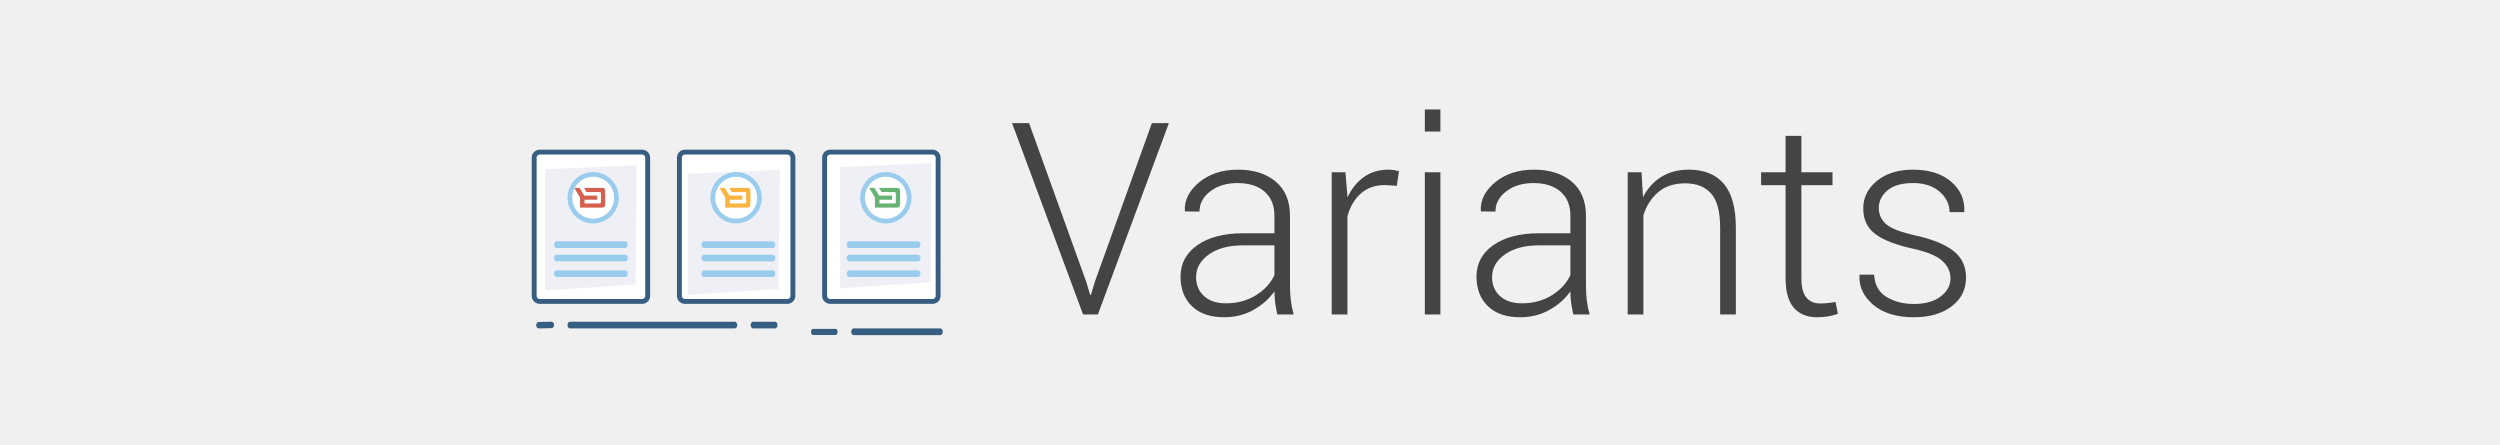
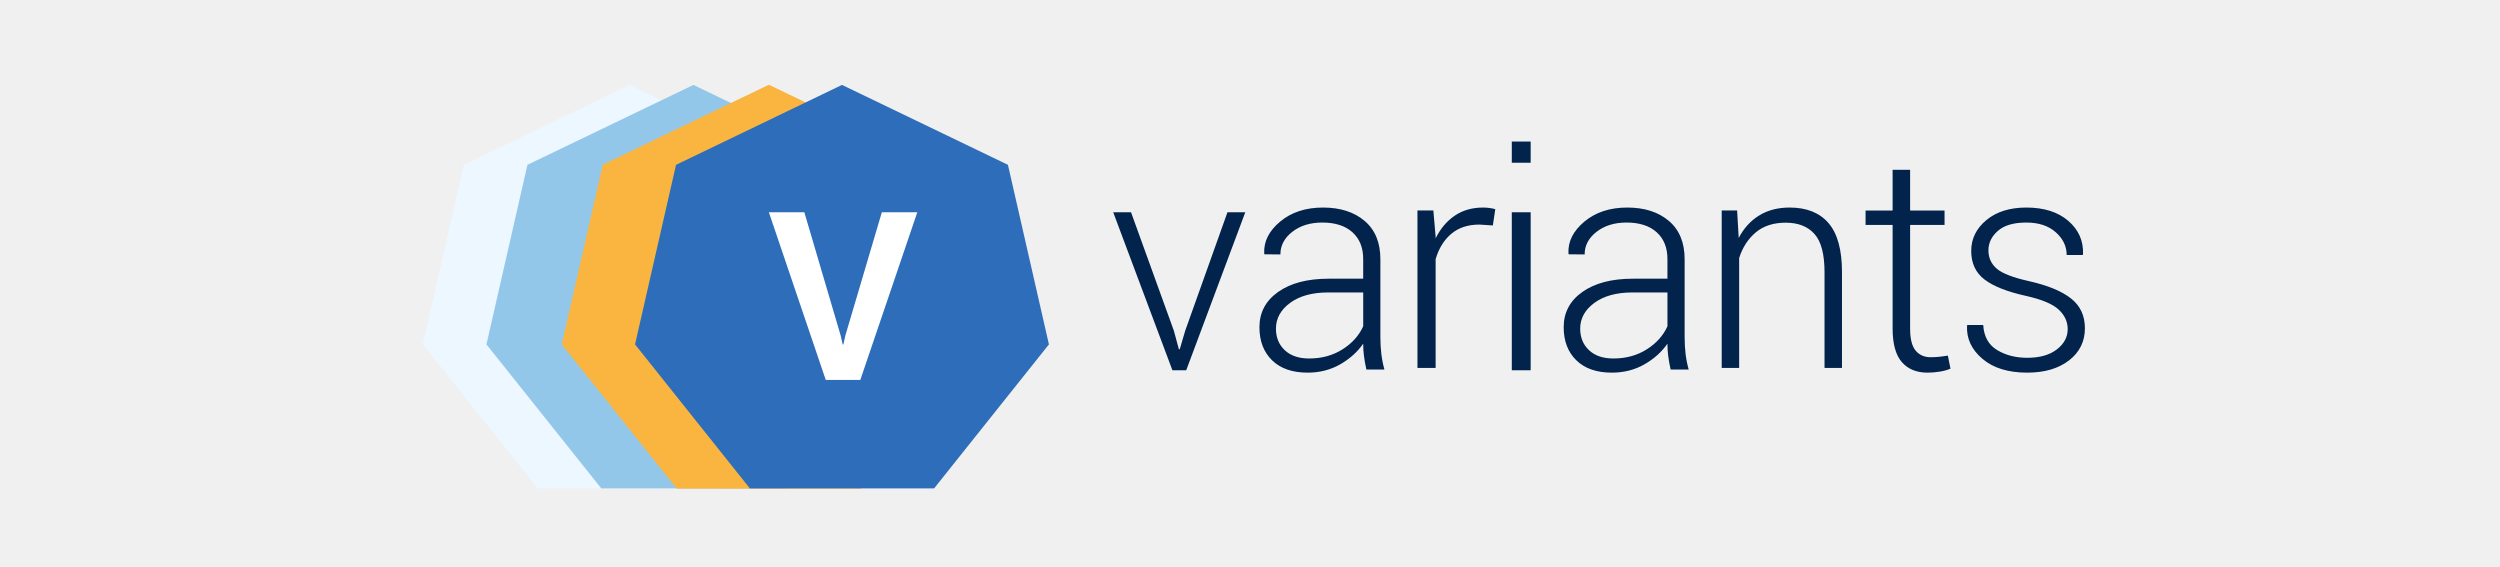
- <svg xmlns="http://www.w3.org/2000/svg" xmlns:xlink="http://www.w3.org/1999/xlink" width="1119px" height="199px" viewBox="0 0 1119 199" version="1.1">
-   <defs>
-     <polygon id="path-1" points="0 2.977 0 0.119 11.971 0.119 11.971 2.977" />
-     <polygon id="path-3" points="0 0 14 0 14 9 0 9" />
-     <polygon id="path-5" points="0 0 14 0 14 9 0 9" />
-     <polygon id="path-7" points="0 0 14 0 14 9 0 9" />
-   </defs>
+ <svg xmlns="http://www.w3.org/2000/svg" width="1060px" height="240px" viewBox="0 0 1060 240" version="1.1">
  <g id="Artboard" stroke="none" stroke-width="1" fill="none" fill-rule="evenodd">
-     <g id="Products_Product-variant" transform="translate(238, 57)">
-       <path d="M182.921,93 L144.079,93 C143.482,93 143,92.329 143,91.5 C143,90.671 143.482,90 144.079,90 L182.921,90 C183.518,90 184,90.671 184,91.5 C184,92.329 183.518,93 182.921,93" id="Path" fill="#375D81" fill-rule="nonzero" />
-       <path d="M90.902,90 L17.098,90 C16.492,90 16,89.329 16,88.5 C16,87.671 16.492,87 17.098,87 L90.902,87 C91.509,87 92,87.671 92,88.5 C92,89.329 91.509,90 90.902,90" id="Path" fill="#375D81" fill-rule="nonzero" />
-       <line x1="100" y1="88.5" x2="109" y2="88.5" id="Path" fill="#FFFFFF" fill-rule="nonzero" />
-       <path d="M108.923,90 L99.077,90 C98.483,90 98,89.329 98,88.5 C98,87.671 98.483,87 99.077,87 L108.923,87 C109.519,87 110,87.671 110,88.5 C110,89.329 109.519,90 108.923,90" id="Path" fill="#375D81" fill-rule="nonzero" />
-       <line x1="9" y1="88.463" x2="4" y2="88.537" id="Path" fill="#FFFFFF" fill-rule="nonzero" />
-       <path d="M3.143,90 C2.519,90 2.01,89.368 2,88.576 C1.991,87.778 2.495,87.121 3.126,87.108 L8.84,87 L8.857,87 C9.481,87 9.99,87.632 10,88.424 C10.009,89.222 9.505,89.879 8.874,89.892 L3.16,90 L3.143,90 Z" id="Path" fill="#375D81" fill-rule="nonzero" />
-       <line x1="126" y1="77.5" x2="173" y2="77.5" id="Path" fill="#FFFFFF" fill-rule="nonzero" />
-       <line x1="181" y1="77.5" x2="189" y2="77.5" id="Path" fill="#FFFFFF" fill-rule="nonzero" />
-       <g id="Group" transform="translate(125, 90)">
-         <g id="Clipped">
-           <mask id="mask-2" fill="white">
-             <use xlink:href="#path-1" />
-           </mask>
-           <g id="a" />
-           <path d="M10.88,2.977 L1.09,2.977 C0.488,2.977 -0,2.338 -0,1.548 C-0,0.758 0.488,0.119 1.09,0.119 L10.88,0.119 C11.484,0.119 11.971,0.758 11.971,1.548 C11.971,2.338 11.484,2.977 10.88,2.977" id="Path" fill="#375D81" fill-rule="nonzero" mask="url(#mask-2)" />
+     <g id="Group-2" transform="translate(177, 36)">
+       <g id="Group">
+         <g id="Group-4" transform="translate(135, 90) scale(-1, 1) translate(-135, -90) ">
+           <polygon id="Polygon" fill="#ECF7FF" points="180 0 250.365 33.886 267.744 110.027 219.05 171.087 140.95 171.087 92.256 110.027 109.635 33.886" />
+           <polygon id="Polygon" fill="#93C7EA" points="153 0 223.365 33.886 240.744 110.027 192.05 171.087 113.95 171.087 65.256 110.027 82.635 33.886" />
+           <polygon id="Polygon" fill="#F9B53F" points="121 0 191.365 33.886 208.744 110.027 160.05 171.087 81.95 171.087 33.256 110.027 50.635 33.886" />
+           <polygon id="Polygon" fill="#F9B53F" points="121 0 191.365 33.886 208.744 110.027 160.05 171.087 81.95 171.087 33.256 110.027 50.635 33.886" />
+           <polygon id="Polygon" fill="#2E6DBA" points="90 0 160.365 33.886 177.744 110.027 129.05 171.087 50.95 171.087 2.256 110.027 19.635 33.886" />
        </g>
+         <polygon id="V" fill="#FFFFFF" fill-rule="nonzero" points="187.77 125.094 211.939 54 196.9 54 181.422 106.295 180.592 110.055 180.299 110.055 179.42 106.197 164.039 54 149 54 173.121 125.094" />
      </g>
-       <path d="M49.518,78 L3.482,78 C2.111,78 1,76.912 1,75.571 L1,14.429 C1,13.088 2.111,12 3.482,12 L49.518,12 C50.889,12 52,13.088 52,14.429 L52,75.571 C52,76.912 50.889,78 49.518,78" id="Path" fill="#FFFFFF" fill-rule="nonzero" />
-       <polyline id="Path" fill="#EFEFF6" fill-rule="nonzero" points="46.53 70.343 6 73 6 18.771 47 17" />
-       <path d="M3.569,12.181 C2.81,12.181 2.193,12.794 2.193,13.549 L2.193,75.451 C2.193,76.206 2.81,76.819 3.569,76.819 L49.431,76.819 C50.191,76.819 50.807,76.206 50.807,75.451 L50.807,13.549 C50.807,12.794 50.191,12.181 49.431,12.181 L3.569,12.181 Z M49.431,79 L3.569,79 C1.601,79 0,77.408 0,75.451 L0,13.549 C0,11.592 1.601,10 3.569,10 L49.431,10 C51.399,10 53,11.592 53,13.549 L53,75.451 C53,77.408 51.399,79 49.431,79 Z" id="Shape" fill="#375D81" fill-rule="nonzero" />
-       <line x1="12" y1="52.5" x2="42" y2="52.5" id="Path" fill="#FFFFFF" fill-rule="nonzero" />
-       <path d="M41.9,54 L11.1,54 C10.492,54 10,53.33 10,52.5 C10,51.67 10.492,51 11.1,51 L41.9,51 C42.508,51 43,51.67 43,52.5 C43,53.33 42.508,54 41.9,54" id="Path" fill="#9ACDED" fill-rule="nonzero" />
-       <line x1="12" y1="58.5" x2="42" y2="58.5" id="Path" fill="#FFFFFF" fill-rule="nonzero" />
-       <path d="M41.9,60 L11.1,60 C10.492,60 10,59.33 10,58.5 C10,57.67 10.492,57 11.1,57 L41.9,57 C42.508,57 43,57.67 43,58.5 C43,59.33 42.508,60 41.9,60" id="Path" fill="#9ACDED" fill-rule="nonzero" />
-       <line x1="12" y1="65.5" x2="42" y2="65.5" id="Path" fill="#FFFFFF" fill-rule="nonzero" />
-       <path d="M41.9,67 L11.1,67 C10.492,67 10,66.329 10,65.5 C10,64.671 10.492,64 11.1,64 L41.9,64 C42.508,64 43,64.671 43,65.5 C43,66.329 42.508,67 41.9,67" id="Path" fill="#9ACDED" fill-rule="nonzero" />
-       <path d="M114.518,78 L68.482,78 C67.111,78 66,76.912 66,75.571 L66,14.429 C66,13.088 67.111,12 68.482,12 L114.518,12 C115.888,12 117,13.088 117,14.429 L117,75.571 C117,76.912 115.888,78 114.518,78" id="Path" fill="#FFFFFF" fill-rule="nonzero" />
-       <path d="M68.569,12.181 C67.81,12.181 67.193,12.794 67.193,13.549 L67.193,75.451 C67.193,76.206 67.81,76.819 68.569,76.819 L114.431,76.819 C115.191,76.819 115.807,76.206 115.807,75.451 L115.807,13.549 C115.807,12.794 115.191,12.181 114.431,12.181 L68.569,12.181 Z M114.431,79 L68.569,79 C66.601,79 65,77.408 65,75.451 L65,13.549 C65,11.592 66.601,10 68.569,10 L114.431,10 C116.399,10 118,11.592 118,13.549 L118,75.451 C118,77.408 116.399,79 114.431,79 Z" id="Shape" fill="#375D81" fill-rule="nonzero" />
-       <polyline id="Path" fill="#EFEFF6" fill-rule="nonzero" points="110.53 72.343 70 75 70 20.771 111 19" />
-       <line x1="77" y1="52.5" x2="107" y2="52.5" id="Path" fill="#FFFFFF" fill-rule="nonzero" />
-       <path d="M107.9,54 L77.1,54 C76.492,54 76,53.33 76,52.5 C76,51.67 76.492,51 77.1,51 L107.9,51 C108.508,51 109,51.67 109,52.5 C109,53.33 108.508,54 107.9,54" id="Path" fill="#9ACDED" fill-rule="nonzero" />
-       <line x1="77" y1="58.5" x2="107" y2="58.5" id="Path" fill="#FFFFFF" fill-rule="nonzero" />
-       <path d="M107.9,60 L77.1,60 C76.492,60 76,59.33 76,58.5 C76,57.67 76.492,57 77.1,57 L107.9,57 C108.508,57 109,57.67 109,58.5 C109,59.33 108.508,60 107.9,60" id="Path" fill="#9ACDED" fill-rule="nonzero" />
-       <line x1="77" y1="65.5" x2="107" y2="65.5" id="Path" fill="#FFFFFF" fill-rule="nonzero" />
-       <path d="M107.9,67 L77.1,67 C76.492,67 76,66.329 76,65.5 C76,64.671 76.492,64 77.1,64 L107.9,64 C108.508,64 109,64.671 109,65.5 C109,66.329 108.508,67 107.9,67" id="Path" fill="#9ACDED" fill-rule="nonzero" />
-       <path d="M179.518,78 L133.482,78 C132.112,78 131,76.912 131,75.571 L131,14.429 C131,13.088 132.112,12 133.482,12 L179.518,12 C180.888,12 182,13.088 182,14.429 L182,75.571 C182,76.912 180.888,78 179.518,78" id="Path" fill="#FFFFFF" fill-rule="nonzero" />
-       <path d="M133.569,12.181 C132.81,12.181 132.193,12.794 132.193,13.549 L132.193,75.451 C132.193,76.206 132.81,76.819 133.569,76.819 L179.431,76.819 C180.191,76.819 180.807,76.206 180.807,75.451 L180.807,13.549 C180.807,12.794 180.191,12.181 179.431,12.181 L133.569,12.181 Z M179.431,79 L133.569,79 C131.601,79 130,77.408 130,75.451 L130,13.549 C130,11.592 131.601,10 133.569,10 L179.431,10 C181.399,10 183,11.592 183,13.549 L183,75.451 C183,77.408 181.399,79 179.431,79 Z" id="Shape" fill="#375D81" fill-rule="nonzero" />
-       <polyline id="Path" fill="#EFEFF6" fill-rule="nonzero" points="178.53 69.343 138 72 138 17.771 179 16" />
-       <line x1="142" y1="52.5" x2="172" y2="52.5" id="Path" fill="#FFFFFF" fill-rule="nonzero" />
-       <path d="M172.9,54 L142.1,54 C141.492,54 141,53.33 141,52.5 C141,51.67 141.492,51 142.1,51 L172.9,51 C173.508,51 174,51.67 174,52.5 C174,53.33 173.508,54 172.9,54" id="Path" fill="#9ACDED" fill-rule="nonzero" />
-       <line x1="142" y1="58.5" x2="172" y2="58.5" id="Path" fill="#FFFFFF" fill-rule="nonzero" />
-       <path d="M172.9,60 L142.1,60 C141.492,60 141,59.33 141,58.5 C141,57.67 141.492,57 142.1,57 L172.9,57 C173.508,57 174,57.67 174,58.5 C174,59.33 173.508,60 172.9,60" id="Path" fill="#9ACDED" fill-rule="nonzero" />
-       <line x1="142" y1="65.5" x2="172" y2="65.5" id="Path" fill="#FFFFFF" fill-rule="nonzero" />
-       <path d="M172.9,67 L142.1,67 C141.492,67 141,66.329 141,65.5 C141,64.671 141.492,64 142.1,64 L172.9,64 C173.508,64 174,64.671 174,65.5 C174,66.329 173.508,67 172.9,67" id="Path" fill="#9ACDED" fill-rule="nonzero" />
-       <path d="M35,34.5 C35,40.299 30.299,45 24.5,45 C18.702,45 14,40.299 14,34.5 C14,28.701 18.702,24 24.5,24 C30.299,24 35,28.701 35,34.5" id="Path" fill="#EFEFF6" fill-rule="nonzero" />
-       <path d="M37,31.5 C37,37.299 32.299,42 26.5,42 C20.702,42 16,37.299 16,31.5 C16,25.701 20.702,21 26.5,21 C32.299,21 37,25.701 37,31.5" id="Path" fill="#FFFFFF" fill-rule="nonzero" />
-       <path d="M27.5,22.121 C22.329,22.121 18.121,26.329 18.121,31.5 C18.121,36.671 22.329,40.879 27.5,40.879 C32.671,40.879 36.879,36.671 36.879,31.5 C36.879,26.329 32.671,22.121 27.5,22.121 M27.5,43 C21.158,43 16,37.841 16,31.5 C16,25.158 21.158,20 27.5,20 C33.842,20 39,25.158 39,31.5 C39,37.841 33.842,43 27.5,43" id="Shape" fill="#9ACDED" fill-rule="nonzero" />
-       <g id="06_Backbase_B-icon_white_RGB" transform="translate(19, 27)">
-         <mask id="mask-4" fill="white">
-           <use xlink:href="#path-3" />
-         </mask>
-         <g id="Clip-2" />
-         <path d="M12.449,0.014 L4.362,0.014 L5.523,1.975 L5.989,1.975 L6.057,1.977 L11.488,1.977 C11.628,1.977 11.968,2.045 11.97,2.484 L11.97,6.544 C11.968,6.984 11.628,7.05 11.488,7.05 L4.641,7.067 L4.637,5.403 L10.273,5.403 L10.273,3.536 L4.515,3.543 L2.341,0 L0,0 L2.624,4.425 L2.621,8.998 L4.578,8.998 L4.578,9 L12.576,9 C13.476,9 14,8.24 14,6.718 L14,1.984 C14,0.678 13.476,0.014 12.449,0.014" id="Fill-1" fill="#D4604F" mask="url(#mask-4)" />
-       </g>
-       <path d="M101,34.5 C101,40.299 96.299,45 90.5,45 C84.702,45 80,40.299 80,34.5 C80,28.701 84.702,24 90.5,24 C96.299,24 101,28.701 101,34.5" id="Path" fill="#EFEFF6" fill-rule="nonzero" />
-       <path d="M103,31.5 C103,37.299 98.299,42 92.5,42 C86.702,42 82,37.299 82,31.5 C82,25.701 86.702,21 92.5,21 C98.299,21 103,25.701 103,31.5" id="Path" fill="#FFFFFF" fill-rule="nonzero" />
-       <path d="M91.5,22.121 C86.329,22.121 82.121,26.329 82.121,31.5 C82.121,36.671 86.329,40.879 91.5,40.879 C96.671,40.879 100.879,36.671 100.879,31.5 C100.879,26.329 96.671,22.121 91.5,22.121 M91.5,43 C85.158,43 80,37.841 80,31.5 C80,25.158 85.158,20 91.5,20 C97.842,20 103,25.158 103,31.5 C103,37.841 97.842,43 91.5,43" id="Shape" fill="#9ACDED" fill-rule="nonzero" />
-       <g id="06_Backbase_B-icon_white_RGB" transform="translate(84, 27)">
-         <mask id="mask-6" fill="white">
-           <use xlink:href="#path-5" />
-         </mask>
-         <g id="Clip-2" />
-         <path d="M12.449,0.014 L4.362,0.014 L5.523,1.975 L5.989,1.975 L6.057,1.977 L11.488,1.977 C11.628,1.977 11.968,2.045 11.97,2.484 L11.97,6.544 C11.968,6.984 11.628,7.05 11.488,7.05 L4.641,7.067 L4.637,5.403 L10.273,5.403 L10.273,3.536 L4.515,3.543 L2.341,0 L0,0 L2.624,4.425 L2.621,8.998 L4.578,8.998 L4.578,9 L12.576,9 C13.476,9 14,8.24 14,6.718 L14,1.984 C14,0.678 13.476,0.014 12.449,0.014" id="Fill-1" fill="#F9B53F" mask="url(#mask-6)" />
-       </g>
-       <path d="M167,34.5 C167,40.299 162.299,45 156.499,45 C150.702,45 146,40.299 146,34.5 C146,28.701 150.702,24 156.499,24 C162.299,24 167,28.701 167,34.5" id="Path" fill="#EFEFF6" fill-rule="nonzero" />
-       <path d="M168,31.5 C168,37.299 163.299,42 157.5,42 C151.702,42 147,37.299 147,31.5 C147,25.701 151.702,21 157.5,21 C163.299,21 168,25.701 168,31.5" id="Path" fill="#FFFFFF" fill-rule="nonzero" />
-       <path d="M158.5,22.121 C153.329,22.121 149.121,26.329 149.121,31.5 C149.121,36.671 153.329,40.879 158.5,40.879 C163.671,40.879 167.879,36.671 167.879,31.5 C167.879,26.329 163.671,22.121 158.5,22.121 M158.5,43 C152.158,43 147,37.841 147,31.5 C147,25.158 152.158,20 158.5,20 C164.842,20 170,25.158 170,31.5 C170,37.841 164.842,43 158.5,43" id="Shape" fill="#9ACDED" fill-rule="nonzero" />
-       <g id="06_Backbase_B-icon_white_RGB" transform="translate(151, 27)">
-         <mask id="mask-8" fill="white">
-           <use xlink:href="#path-7" />
-         </mask>
-         <g id="Clip-2" />
-         <path d="M12.449,0.014 L4.362,0.014 L5.523,1.975 L5.989,1.975 L6.057,1.977 L11.488,1.977 C11.628,1.977 11.968,2.045 11.97,2.484 L11.97,6.544 C11.968,6.984 11.628,7.05 11.488,7.05 L4.641,7.067 L4.637,5.403 L10.273,5.403 L10.273,3.536 L4.515,3.543 L2.341,0 L0,0 L2.624,4.425 L2.621,8.998 L4.578,8.998 L4.578,9 L12.576,9 C13.476,9 14,8.24 14,6.718 L14,1.984 C14,0.678 13.476,0.014 12.449,0.014" id="Fill-1" fill="#67B373" mask="url(#mask-8)" />
-       </g>
+       <path d="M325.955,121 L351,54 L343.444,54 L325.529,104.219 L323.213,112.083 L322.848,112.083 L320.715,104.219 L302.556,54 L295,54 L320.106,121 L325.955,121 Z M377.403,122 C382.509,122 387.105,120.836 391.19,118.509 C395.274,116.182 398.542,113.253 400.993,109.72 C400.993,111.424 401.095,113.107 401.299,114.769 C401.504,116.432 401.851,118.405 402.341,120.691 L402.341,120.691 L410,120.691 C409.387,118.489 408.948,116.265 408.683,114.021 C408.417,111.777 408.284,109.471 408.284,107.102 L408.284,107.102 L408.284,73.941 C408.284,66.877 406.058,61.454 401.606,57.672 C397.153,53.891 391.271,52 383.96,52 C376.607,52 370.551,53.984 365.792,57.953 C361.034,61.921 358.777,66.42 359.022,71.448 L359.022,71.448 L359.145,71.822 L365.884,71.884 C365.884,68.103 367.569,64.903 370.939,62.285 C374.309,59.667 378.547,58.358 383.653,58.358 C389.127,58.358 393.385,59.729 396.428,62.472 C399.471,65.215 400.993,68.996 400.993,73.817 L400.993,73.817 L400.993,82.169 L386.349,82.169 C377.363,82.169 370.224,84.039 364.935,87.779 C359.645,91.519 357,96.506 357,102.739 C357,108.598 358.787,113.273 362.361,116.764 C365.935,120.255 370.95,122 377.403,122 Z M378.083,116 C373.677,116 370.228,114.825 367.737,112.476 C365.246,110.127 364,107.09 364,103.365 C364,99.005 366.008,95.354 370.023,92.413 C374.038,89.471 379.401,88 386.114,88 L386.114,88 L401,88 L401,102.349 C399.188,106.328 396.244,109.598 392.167,112.159 C388.09,114.72 383.396,116 378.083,116 Z M431.704,120 L431.704,73.906 C433.031,69.339 435.246,65.75 438.349,63.138 C441.452,60.526 445.422,59.22 450.259,59.22 L450.259,59.22 L455.973,59.59 L457,52.679 C456.401,52.514 455.641,52.36 454.721,52.216 C453.801,52.072 452.848,52 451.864,52 C447.198,52 443.175,53.152 439.794,55.456 C436.412,57.759 433.716,60.968 431.704,65.082 L431.704,65.082 L431.704,64.341 L430.741,53.234 L424,53.234 L424,120 L431.704,120 Z M472,33 L472,24 L464,24 L464,33 L472,33 Z M472,121 L472,54 L464,54 L464,121 L472,121 Z M506.403,122 C511.509,122 516.105,120.836 520.19,118.509 C524.274,116.182 527.542,113.253 529.993,109.72 C529.993,111.424 530.095,113.107 530.299,114.769 C530.504,116.432 530.851,118.405 531.341,120.691 L531.341,120.691 L539,120.691 C538.387,118.489 537.948,116.265 537.683,114.021 C537.417,111.777 537.284,109.471 537.284,107.102 L537.284,107.102 L537.284,73.941 C537.284,66.877 535.058,61.454 530.606,57.672 C526.153,53.891 520.271,52 512.96,52 C505.607,52 499.551,53.984 494.792,57.953 C490.034,61.921 487.777,66.42 488.022,71.448 L488.022,71.448 L488.145,71.822 L494.884,71.884 C494.884,68.103 496.569,64.903 499.939,62.285 C503.309,59.667 507.547,58.358 512.653,58.358 C518.127,58.358 522.385,59.729 525.428,62.472 C528.471,65.215 529.993,68.996 529.993,73.817 L529.993,73.817 L529.993,82.169 L515.349,82.169 C506.363,82.169 499.224,84.039 493.935,87.779 C488.645,91.519 486,96.506 486,102.739 C486,108.598 487.787,113.273 491.361,116.764 C494.935,120.255 499.95,122 506.403,122 Z M507.083,116 C502.677,116 499.228,114.825 496.737,112.476 C494.246,110.127 493,107.09 493,103.365 C493,99.005 495.008,95.354 499.023,92.413 C503.038,89.471 508.401,88 515.114,88 L515.114,88 L530,88 L530,102.349 C528.188,106.328 525.244,109.598 521.167,112.159 C517.09,114.72 512.396,116 507.083,116 Z M560.4,120 L560.4,73.412 C561.839,68.887 564.193,65.257 567.461,62.521 C570.73,59.785 574.954,58.417 580.134,58.417 C585.397,58.417 589.456,60.001 592.314,63.169 C595.171,66.336 596.6,71.746 596.6,79.397 L596.6,79.397 L596.6,120 L604,120 L604,79.336 C604,69.956 602.109,63.056 598.326,58.633 C594.544,54.211 589.035,52 581.799,52 C576.825,52 572.518,53.121 568.88,55.363 C565.241,57.605 562.353,60.783 560.215,64.897 L560.215,64.897 L559.537,53.234 L553,53.234 L553,120 L560.4,120 Z M640.249,122 C642.007,122 643.765,121.855 645.523,121.564 C647.281,121.273 648.773,120.857 650,120.317 L650,120.317 L648.896,114.771 C647.424,115.02 646.126,115.197 645.002,115.301 C643.877,115.405 642.722,115.457 641.537,115.457 C638.92,115.457 636.825,114.532 635.25,112.683 C633.676,110.835 632.889,107.708 632.889,103.304 L632.889,103.304 L632.889,59.37 L647.486,59.37 L647.486,53.262 L632.889,53.262 L632.889,36 L625.468,36 L625.468,53.262 L614,53.262 L614,59.37 L625.468,59.37 L625.468,103.304 C625.468,109.786 626.767,114.522 629.363,117.513 C631.959,120.504 635.588,122 640.249,122 Z M682.531,122 C689.89,122 695.808,120.265 700.285,116.795 C704.762,113.325 707,108.785 707,103.175 C707,97.856 705.038,93.649 701.113,90.553 C697.188,87.457 691.28,85.016 683.389,83.229 C676.48,81.691 671.87,79.904 669.56,77.868 C667.25,75.832 666.095,73.256 666.095,70.139 C666.095,66.981 667.434,64.228 670.112,61.88 C672.79,59.532 676.807,58.358 682.163,58.358 C687.396,58.358 691.556,59.729 694.643,62.472 C697.729,65.215 699.273,68.435 699.273,72.134 L699.273,72.134 L706.08,72.134 L706.203,71.76 C706.407,66.108 704.322,61.402 699.947,57.641 C695.573,53.88 689.645,52 682.163,52 C675.13,52 669.478,53.776 665.206,57.329 C660.933,60.882 658.797,65.235 658.797,70.388 C658.797,75.624 660.688,79.676 664.47,82.543 C668.252,85.411 674.108,87.717 682.04,89.462 C688.704,90.958 693.314,92.89 695.869,95.259 C698.424,97.628 699.702,100.391 699.702,103.549 C699.702,106.915 698.169,109.783 695.103,112.151 C692.036,114.52 687.846,115.704 682.531,115.704 C677.624,115.704 673.362,114.603 669.744,112.401 C666.126,110.198 664.173,106.666 663.887,101.804 L663.887,101.804 L657.141,101.804 L657.019,102.178 C656.773,107.58 658.95,112.234 663.55,116.141 C668.149,120.047 674.476,122 682.531,122 Z" id="variants" fill="#02234B" fill-rule="nonzero" />
    </g>
-     <path d="M491.403,140.765 L523.191,55.118 L515.581,55.118 L489.998,126.294 L488.3,132 L487.949,132 L486.251,126.294 L460.61,55.118 L453,55.118 L484.788,140.765 L491.403,140.765 Z M547.895,142 C552.774,142 557.164,140.902 561.067,138.706 C564.97,136.51 568.092,133.745 570.434,130.412 C570.434,132.02 570.531,133.608 570.726,135.176 C570.922,136.745 571.253,138.608 571.722,140.765 L571.722,140.765 L579.039,140.765 C578.454,138.686 578.034,136.588 577.781,134.471 C577.527,132.353 577.4,130.176 577.4,127.941 L577.4,127.941 L577.4,96.647 C577.4,89.98 575.273,84.863 571.019,81.294 C566.765,77.725 561.145,75.941 554.159,75.941 C547.134,75.941 541.349,77.814 536.802,81.559 C532.255,85.304 530.099,89.549 530.333,94.294 L530.333,94.294 L530.45,94.647 L536.89,94.706 C536.89,91.137 538.5,88.118 541.719,85.647 C544.939,83.176 548.988,81.941 553.867,81.941 C559.096,81.941 563.165,83.235 566.072,85.824 C568.98,88.412 570.434,91.98 570.434,96.529 L570.434,96.529 L570.434,104.412 L556.442,104.412 C547.856,104.412 541.036,106.176 535.982,109.706 C530.928,113.235 528.401,117.941 528.401,123.824 C528.401,129.353 530.109,133.765 533.524,137.059 C536.938,140.353 541.729,142 547.895,142 Z M548.715,135.765 C544.539,135.765 541.27,134.676 538.909,132.5 C536.548,130.324 535.368,127.51 535.368,124.059 C535.368,120.02 537.27,116.637 541.075,113.912 C544.881,111.186 549.964,109.824 556.325,109.824 L556.325,109.824 L570.434,109.824 L570.434,123.118 C568.717,126.804 565.926,129.833 562.062,132.206 C558.199,134.578 553.75,135.765 548.715,135.765 Z M603.1,140.765 L603.1,96.824 C604.31,92.471 606.329,89.049 609.159,86.559 C611.988,84.069 615.608,82.824 620.018,82.824 L620.018,82.824 L625.228,83.176 L626.165,76.588 C625.619,76.431 624.926,76.284 624.087,76.147 C623.248,76.01 622.379,75.941 621.482,75.941 C617.228,75.941 613.559,77.039 610.476,79.235 C607.393,81.431 604.934,84.49 603.1,88.412 L603.1,88.412 L603.1,87.706 L602.222,77.118 L596.075,77.118 L596.075,140.765 L603.1,140.765 Z M644.723,58.882 L644.723,49 L637.756,49 L637.756,58.882 L644.723,58.882 Z M644.723,140.765 L644.723,77.118 L637.756,77.118 L637.756,140.765 L644.723,140.765 Z M680.374,142 C685.253,142 689.643,140.902 693.546,138.706 C697.449,136.51 700.571,133.745 702.913,130.412 C702.913,132.02 703.01,133.608 703.205,135.176 C703.401,136.745 703.732,138.608 704.201,140.765 L704.201,140.765 L711.518,140.765 C710.933,138.686 710.513,136.588 710.26,134.471 C710.006,132.353 709.879,130.176 709.879,127.941 L709.879,127.941 L709.879,96.647 C709.879,89.98 707.752,84.863 703.498,81.294 C699.244,77.725 693.624,75.941 686.638,75.941 C679.613,75.941 673.827,77.814 669.281,81.559 C664.734,85.304 662.578,89.549 662.812,94.294 L662.812,94.294 L662.929,94.647 L669.369,94.706 C669.369,91.137 670.978,88.118 674.198,85.647 C677.418,83.176 681.467,81.941 686.345,81.941 C691.575,81.941 695.644,83.235 698.551,85.824 C701.459,88.412 702.913,91.98 702.913,96.529 L702.913,96.529 L702.913,104.412 L688.921,104.412 C680.335,104.412 673.515,106.176 668.461,109.706 C663.407,113.235 660.88,117.941 660.88,123.824 C660.88,129.353 662.587,133.765 666.002,137.059 C669.417,140.353 674.208,142 680.374,142 Z M681.194,135.765 C677.018,135.765 673.749,134.676 671.388,132.5 C669.027,130.324 667.846,127.51 667.846,124.059 C667.846,120.02 669.749,116.637 673.554,113.912 C677.359,111.186 682.443,109.824 688.804,109.824 L688.804,109.824 L702.913,109.824 L702.913,123.118 C701.195,126.804 698.405,129.833 694.541,132.206 C690.678,134.578 686.228,135.765 681.194,135.765 Z M735.579,140.765 L735.579,96.353 C736.945,92.039 739.179,88.578 742.282,85.971 C745.384,83.363 749.394,82.059 754.312,82.059 C759.307,82.059 763.161,83.569 765.874,86.588 C768.586,89.608 769.942,94.765 769.942,102.059 L769.942,102.059 L769.942,140.765 L776.967,140.765 L776.967,102 C776.967,93.059 775.172,86.48 771.582,82.265 C767.991,78.049 762.761,75.941 755.893,75.941 C751.17,75.941 747.082,77.01 743.628,79.147 C740.174,81.284 737.433,84.314 735.403,88.235 L735.403,88.235 L734.759,77.118 L728.554,77.118 L728.554,140.765 L735.579,140.765 Z M813.321,142 C815,142 816.678,141.863 818.356,141.588 C820.034,141.314 821.459,140.922 822.63,140.412 L822.63,140.412 L821.576,135.176 C820.171,135.412 818.932,135.578 817.858,135.676 C816.785,135.775 815.683,135.824 814.551,135.824 C812.053,135.824 810.053,134.951 808.55,133.206 C807.048,131.461 806.297,128.51 806.297,124.353 L806.297,124.353 L806.297,82.882 L820.229,82.882 L820.229,77.118 L806.297,77.118 L806.297,60.824 L799.213,60.824 L799.213,77.118 L788.266,77.118 L788.266,82.882 L799.213,82.882 L799.213,124.353 C799.213,130.471 800.452,134.941 802.93,137.765 C805.409,140.588 808.872,142 813.321,142 Z M856.642,142 C863.667,142 869.316,140.363 873.59,137.088 C877.863,133.814 880,129.529 880,124.235 C880,119.216 878.127,115.245 874.38,112.324 C870.633,109.402 864.994,107.098 857.462,105.412 C850.866,103.961 846.466,102.275 844.261,100.353 C842.056,98.431 840.953,96 840.953,93.059 C840.953,90.078 842.231,87.48 844.787,85.265 C847.344,83.049 851.178,81.941 856.291,81.941 C861.286,81.941 865.257,83.235 868.204,85.824 C871.151,88.412 872.624,91.451 872.624,94.941 L872.624,94.941 L879.122,94.941 L879.239,94.588 C879.434,89.255 877.444,84.814 873.268,81.265 C869.092,77.716 863.433,75.941 856.291,75.941 C849.578,75.941 844.183,77.618 840.104,80.971 C836.026,84.324 833.987,88.431 833.987,93.294 C833.987,98.235 835.792,102.059 839.402,104.765 C843.012,107.471 848.602,109.647 856.174,111.294 C862.535,112.706 866.936,114.529 869.375,116.765 C871.814,119 873.034,121.608 873.034,124.588 C873.034,127.765 871.57,130.471 868.643,132.706 C865.716,134.941 861.716,136.059 856.642,136.059 C851.959,136.059 847.89,135.02 844.436,132.941 C840.982,130.863 839.119,127.529 838.845,122.941 L838.845,122.941 L832.406,122.941 L832.289,123.294 C832.055,128.392 834.133,132.784 838.524,136.471 C842.914,140.157 848.954,142 856.642,142 Z" id="Variants" fill="#444444" fill-rule="nonzero" />
  </g>
</svg>
